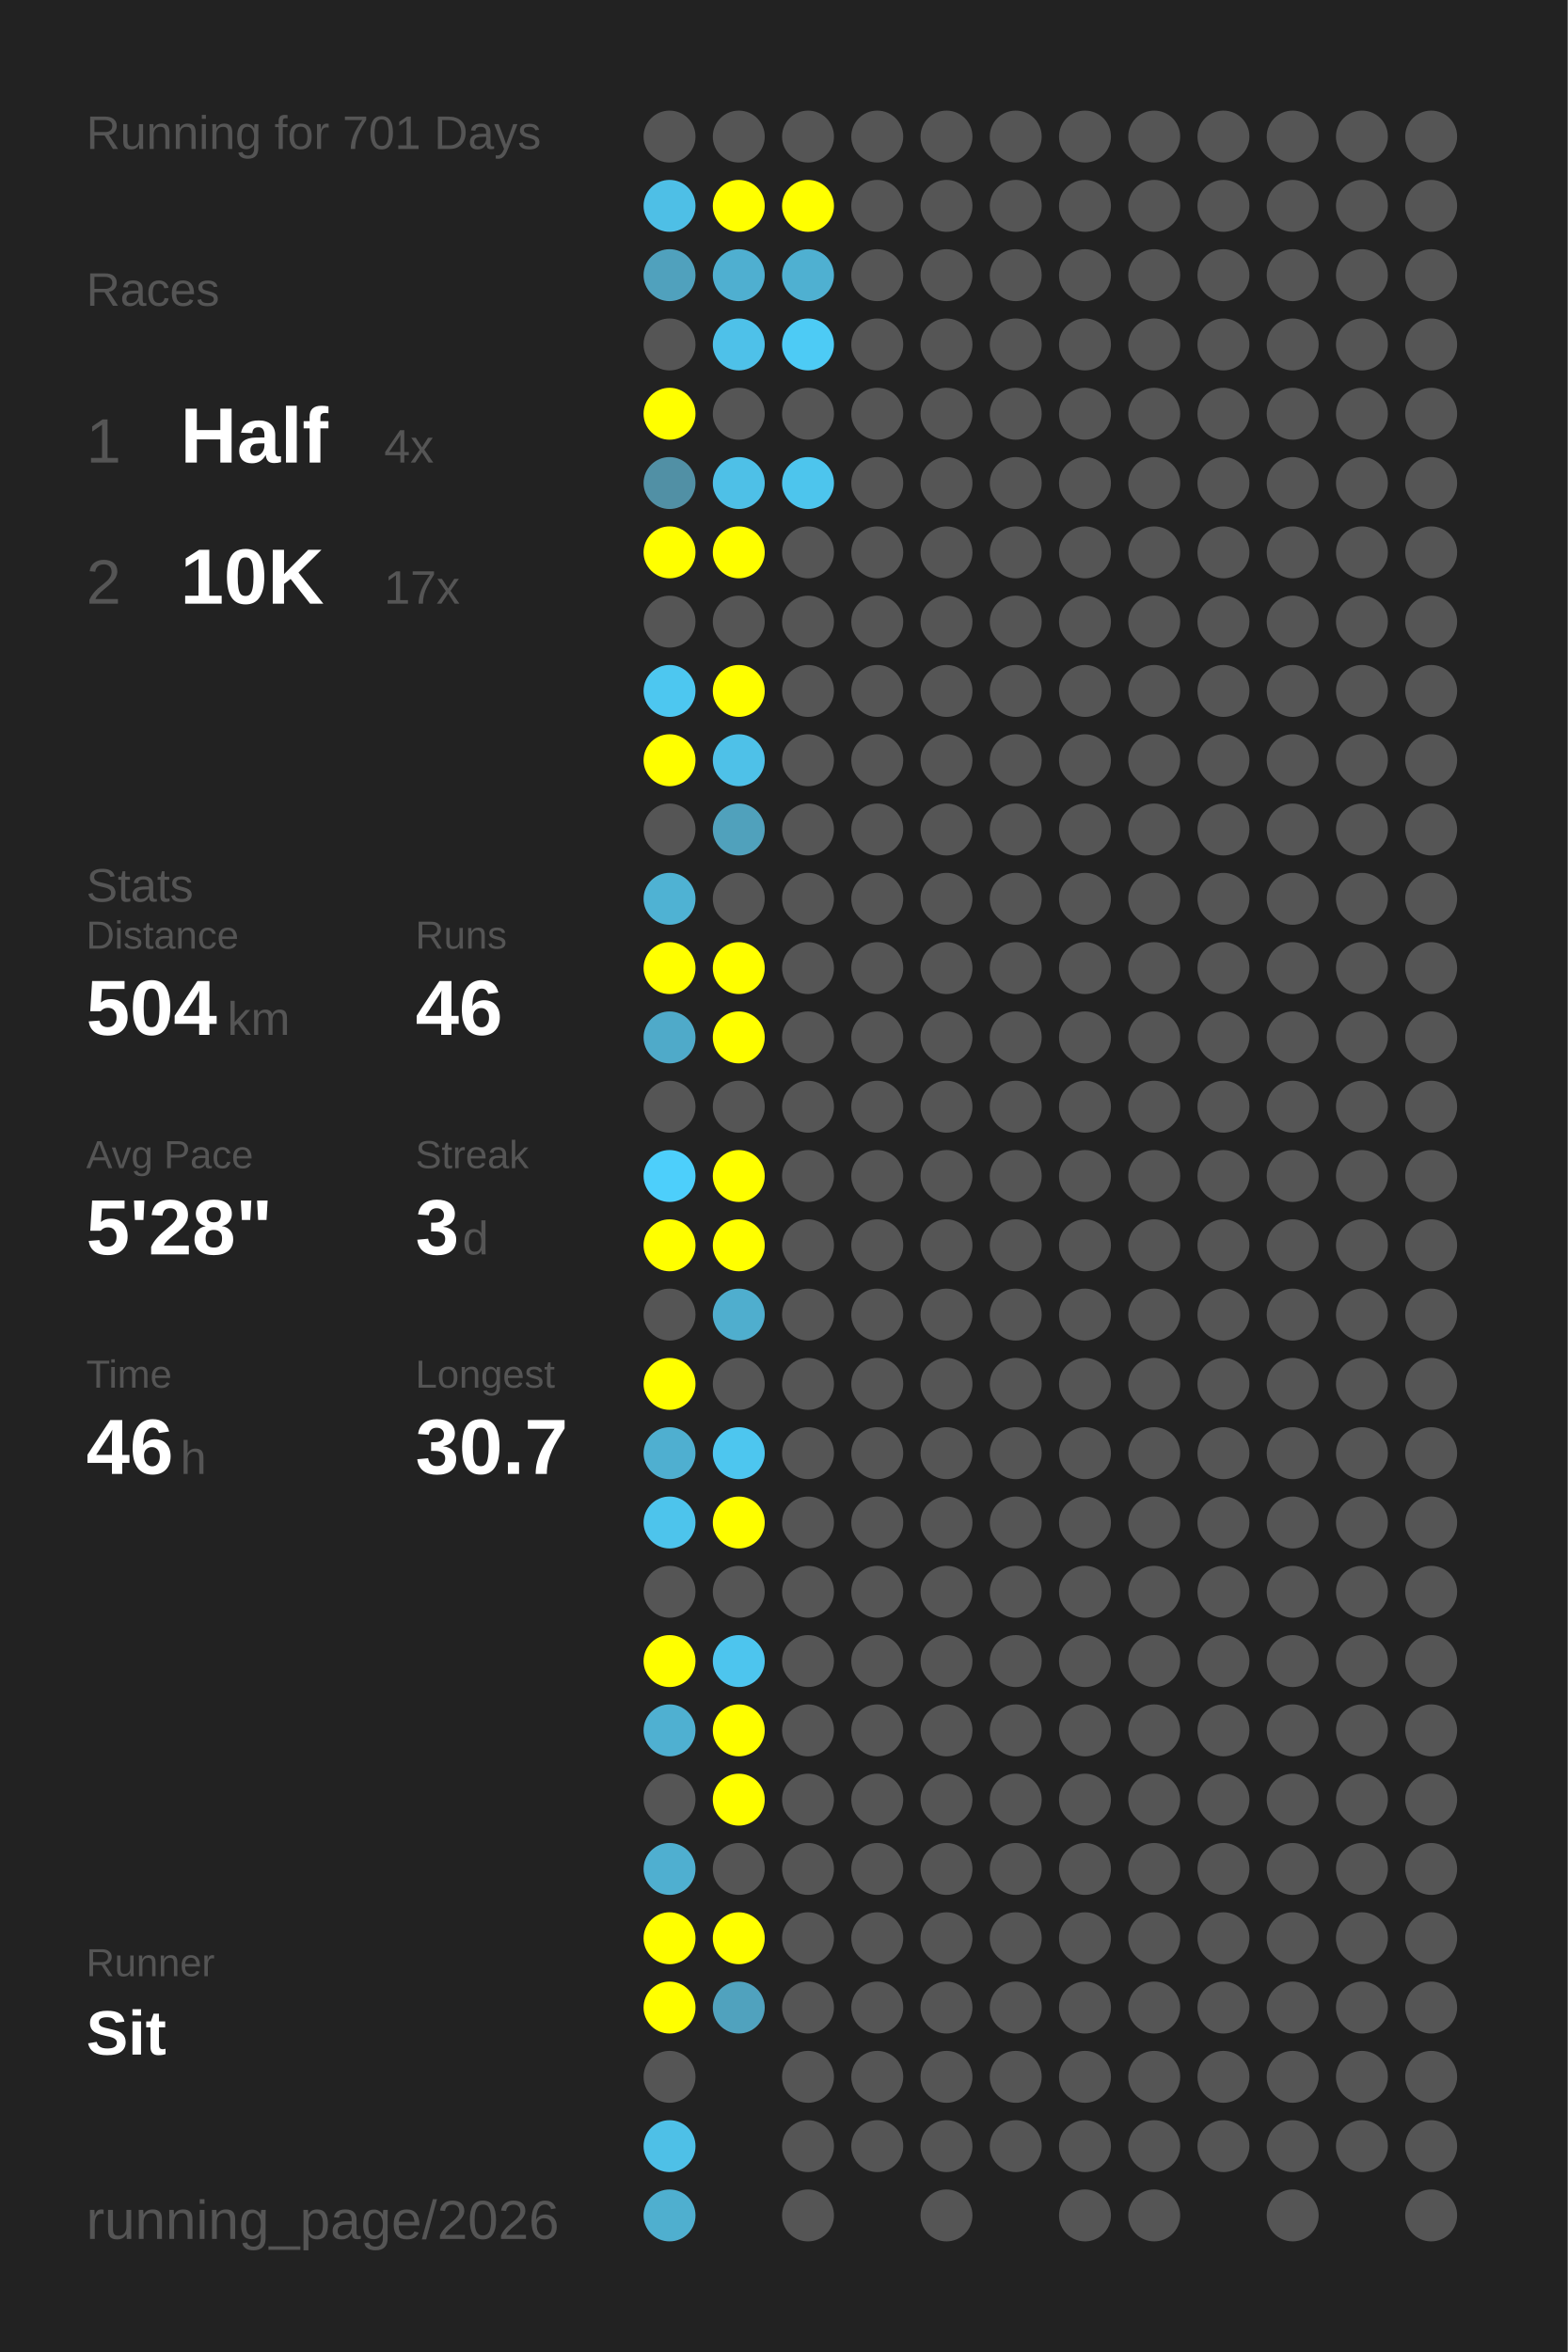
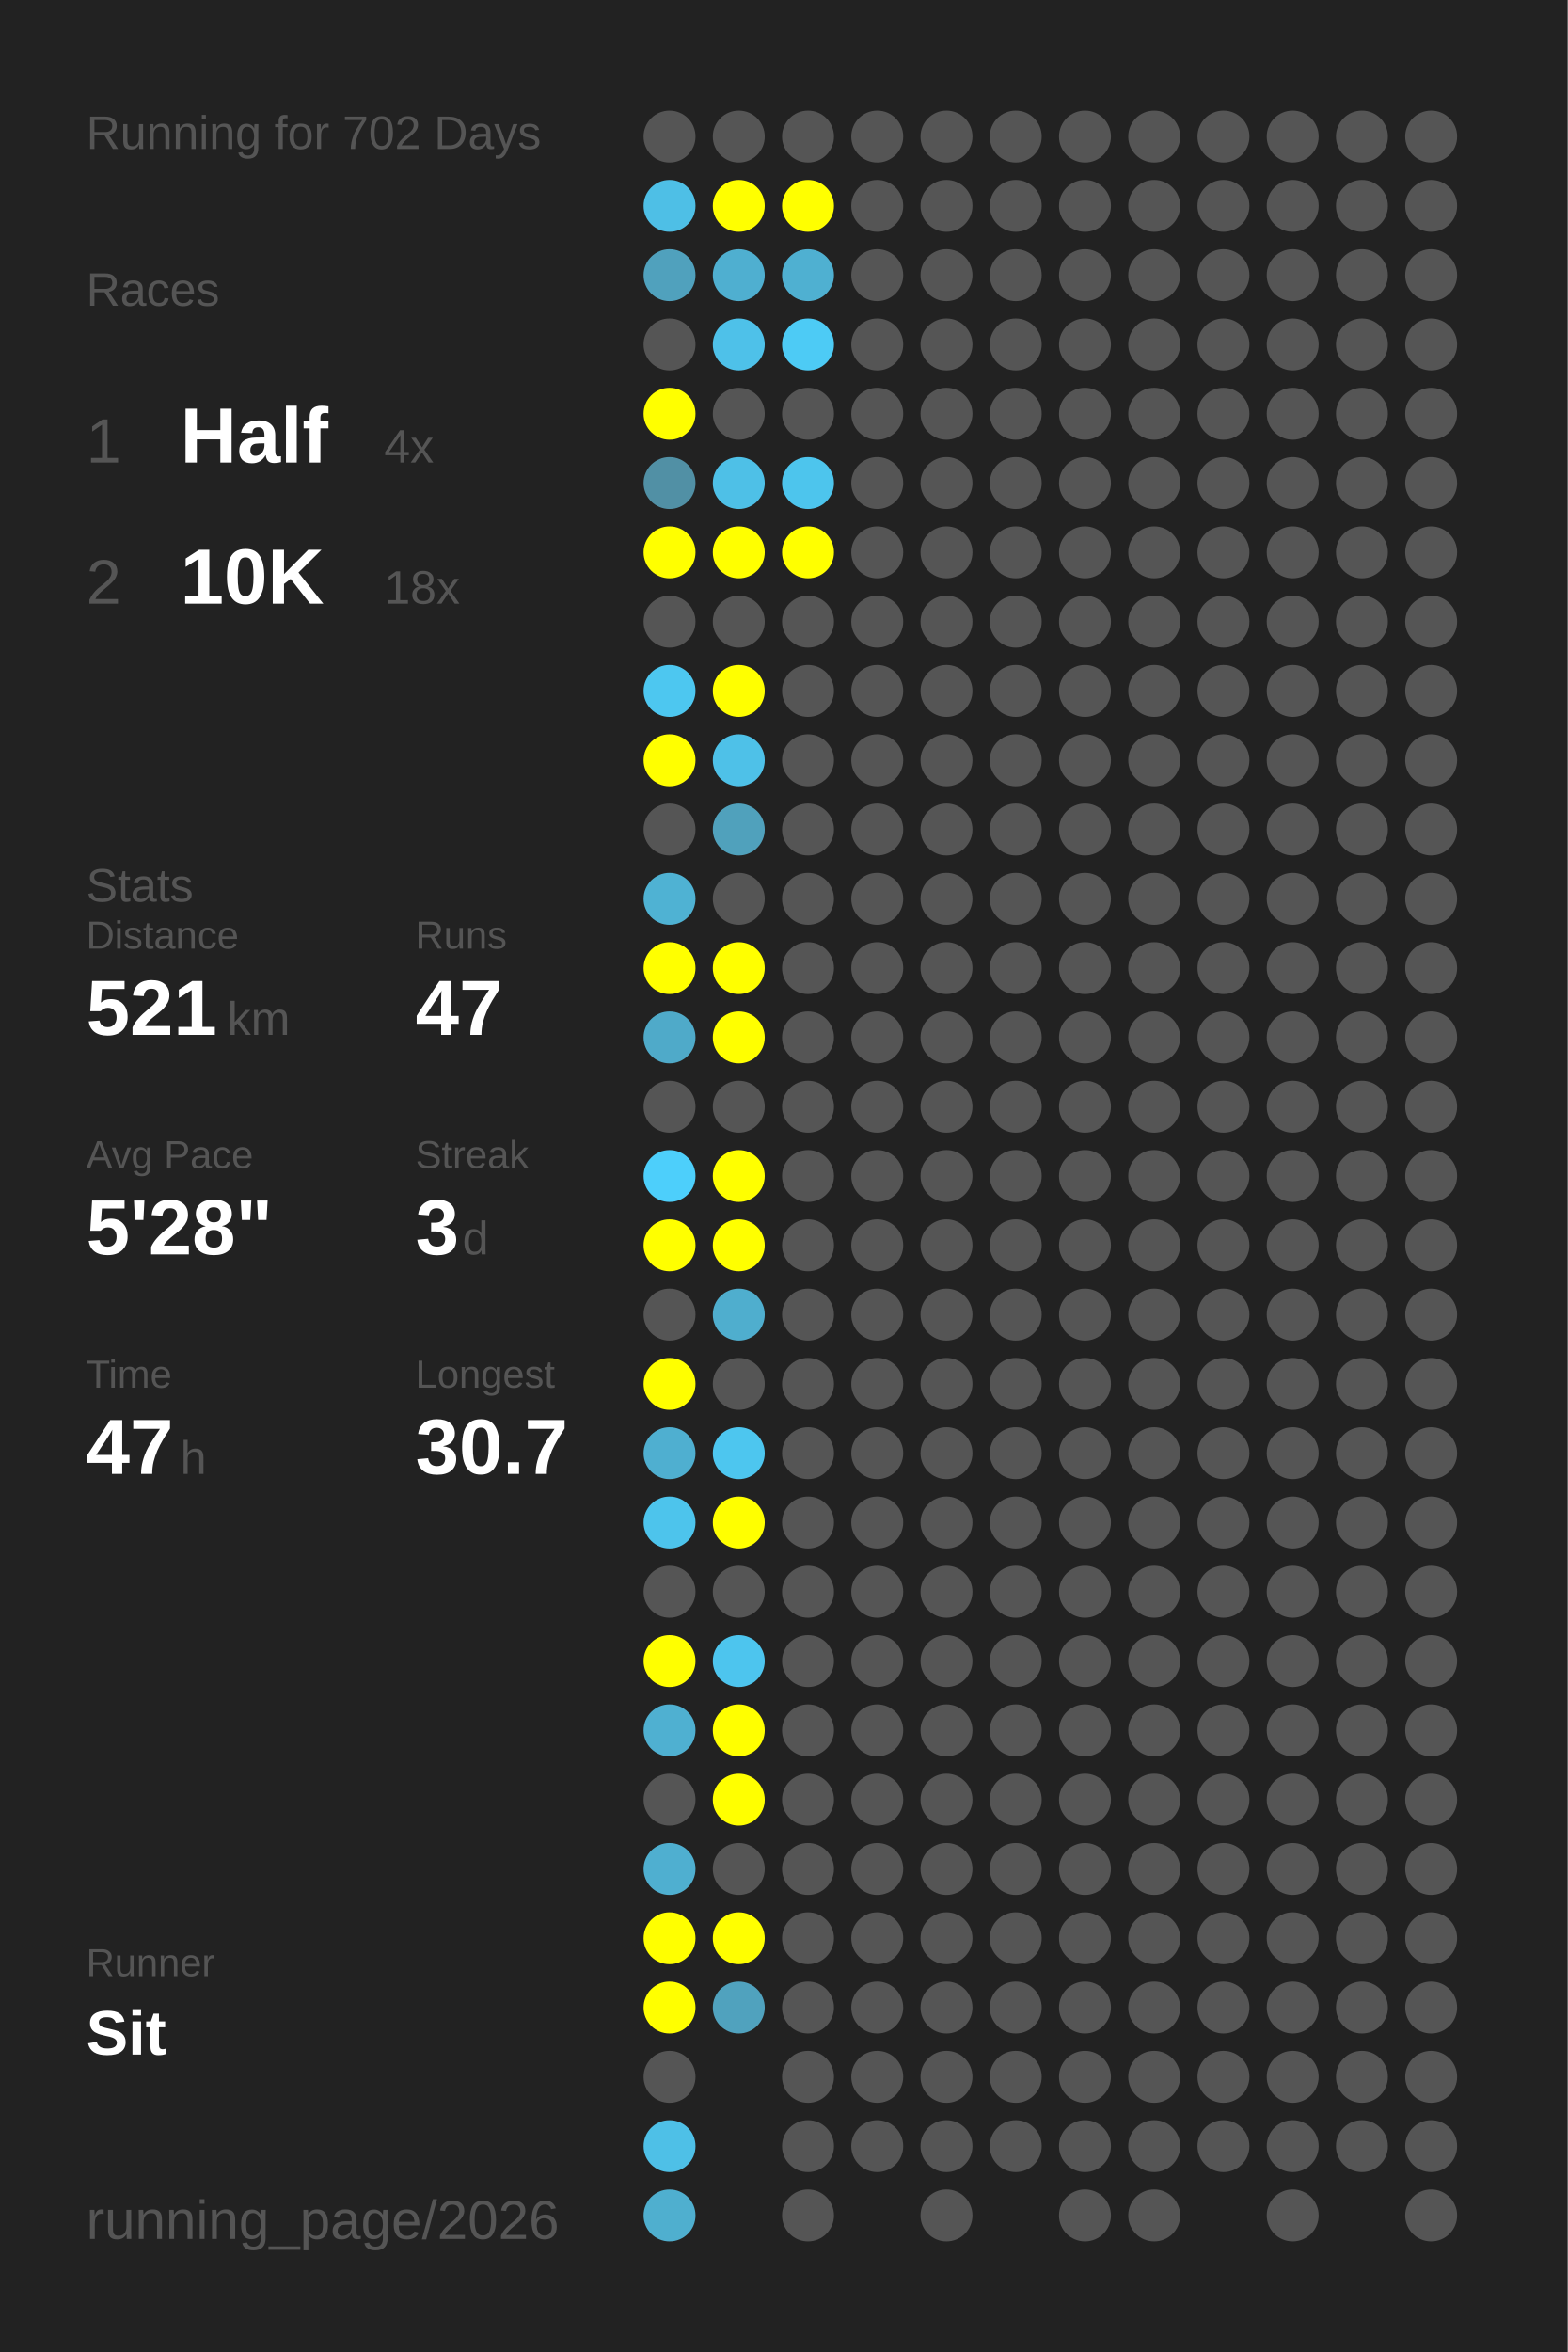
<svg xmlns="http://www.w3.org/2000/svg" baseProfile="full" height="300mm" version="1.1" viewBox="0,0,200,300" width="200mm">
  <defs />
  <rect fill="#222222" height="300" width="200" x="0" y="0" />
-   <text fill="#555555" style="font-size:6px; font-family:Arial;" x="11" y="19">Running for 701 Days</text>
+   <text fill="#555555" style="font-size:6px; font-family:Arial;" x="11" y="19">Running for 702 Days</text>
  <text fill="#555555" style="font-size:6px; font-family:Arial;" x="11" y="39">Races</text>
  <text fill="#555555" style="font-size:8px; font-family:Arial;" x="11" y="59">1</text>
  <text fill="#FFFFFF" style="font-size:10px; font-family:Arial; font-weight:bold;" x="23" y="59">Half</text>
  <text fill="#555555" style="font-size:6px; font-family:Arial;" x="49" y="59">4x</text>
  <text fill="#555555" style="font-size:8px; font-family:Arial;" x="11" y="77">2</text>
  <text fill="#FFFFFF" style="font-size:10px; font-family:Arial; font-weight:bold;" x="23" y="77">10K</text>
-   <text fill="#555555" style="font-size:6px; font-family:Arial;" x="49" y="77">17x</text>
+   <text fill="#555555" style="font-size:6px; font-family:Arial;" x="49" y="77">18x</text>
  <text fill="#555555" style="font-size:6px; font-family:Arial;" x="11" y="115">Stats</text>
  <text fill="#555555" style="font-size:5px; font-family:Arial;" x="11" y="121">Distance</text>
-   <text fill="#FFFFFF" style="font-size:10px; font-family:Arial; font-weight:bold;" x="11" y="132">504</text>
+   <text fill="#FFFFFF" style="font-size:10px; font-family:Arial; font-weight:bold;" x="11" y="132">521</text>
  <text fill="#555555" style="font-size:6px; font-family:Arial;" x="29" y="132">km</text>
  <text fill="#555555" style="font-size:5px; font-family:Arial;" x="53" y="121">Runs</text>
-   <text fill="#FFFFFF" style="font-size:10px; font-family:Arial; font-weight:bold;" x="53" y="132">46</text>
+   <text fill="#FFFFFF" style="font-size:10px; font-family:Arial; font-weight:bold;" x="53" y="132">47</text>
  <text fill="#555555" style="font-size:5px; font-family:Arial;" x="11" y="149">Avg Pace</text>
  <text fill="#FFFFFF" style="font-size:10px; font-family:Arial; font-weight:bold;" x="11" y="160">5'28"</text>
  <text fill="#555555" style="font-size:5px; font-family:Arial;" x="53" y="149">Streak</text>
  <text fill="#FFFFFF" style="font-size:10px; font-family:Arial; font-weight:bold;" x="53" y="160">3</text>
  <text fill="#555555" style="font-size:6px; font-family:Arial;" x="59" y="160">d</text>
  <text fill="#555555" style="font-size:5px; font-family:Arial;" x="11" y="177">Time</text>
-   <text fill="#FFFFFF" style="font-size:10px; font-family:Arial; font-weight:bold;" x="11" y="188">46</text>
+   <text fill="#FFFFFF" style="font-size:10px; font-family:Arial; font-weight:bold;" x="11" y="188">47</text>
  <text fill="#555555" style="font-size:6px; font-family:Arial;" x="23" y="188">h</text>
  <text fill="#555555" style="font-size:5px; font-family:Arial;" x="53" y="177">Longest</text>
  <text fill="#FFFFFF" style="font-size:10px; font-family:Arial; font-weight:bold;" x="53" y="188">30.7</text>
  <text fill="#555555" style="font-size:5px; font-family:Arial;" x="11" y="252.065">Runner</text>
  <text fill="#FFFFFF" style="font-size:8px; font-family:Arial; font-weight:bold;" x="11" y="262.065">Sit</text>
  <text fill="#555555" style="font-size:7px; font-family:Arial;" x="11" y="285.581">running_page/2026</text>
  <circle cx="85.417" cy="17.419" fill="#555555" r="3.312" />
  <circle cx="85.417" cy="26.258" fill="#4ebfe6" r="3.312" />
  <circle cx="85.417" cy="35.097" fill="#50a1bd" r="3.312" />
  <circle cx="85.417" cy="43.935" fill="#555555" r="3.312" />
  <circle cx="85.417" cy="52.774" fill="#FFFF00" r="3.312" />
  <circle cx="85.417" cy="61.613" fill="#5190a5" r="3.312" />
  <circle cx="85.417" cy="70.452" fill="#FFFF00" r="3.312" />
  <circle cx="85.417" cy="79.29" fill="#555555" r="3.312" />
  <circle cx="85.417" cy="88.129" fill="#4dc7f0" r="3.312" />
  <circle cx="85.417" cy="96.968" fill="#FFFF00" r="3.312" />
  <circle cx="85.417" cy="105.806" fill="#555555" r="3.312" />
  <circle cx="85.417" cy="114.645" fill="#4fb2d3" r="3.312" />
  <circle cx="85.417" cy="123.484" fill="#FFFF00" r="3.312" />
  <circle cx="85.417" cy="132.323" fill="#4faac9" r="3.312" />
  <circle cx="85.417" cy="141.161" fill="#555555" r="3.312" />
  <circle cx="85.417" cy="150" fill="#4dcffb" r="3.312" />
  <circle cx="85.417" cy="158.839" fill="#FFFF00" r="3.312" />
  <circle cx="85.417" cy="167.677" fill="#555555" r="3.312" />
  <circle cx="85.417" cy="176.516" fill="#FFFF00" r="3.312" />
  <circle cx="85.417" cy="185.355" fill="#4fafd0" r="3.312" />
  <circle cx="85.417" cy="194.194" fill="#4dc4ec" r="3.312" />
  <circle cx="85.417" cy="203.032" fill="#555555" r="3.312" />
  <circle cx="85.417" cy="211.871" fill="#FFFF00" r="3.312" />
  <circle cx="85.417" cy="220.71" fill="#4fb0d1" r="3.312" />
  <circle cx="85.417" cy="229.548" fill="#555555" r="3.312" />
  <circle cx="85.417" cy="238.387" fill="#4fafd0" r="3.312" />
  <circle cx="85.417" cy="247.226" fill="#FFFF00" r="3.312" />
  <circle cx="85.417" cy="256.065" fill="#FFFF00" r="3.312" />
  <circle cx="85.417" cy="264.903" fill="#555555" r="3.312" />
  <circle cx="85.417" cy="273.742" fill="#4ec0e7" r="3.312" />
  <circle cx="85.417" cy="282.581" fill="#4fafcf" r="3.312" />
  <circle cx="94.25" cy="17.419" fill="#555555" r="3.312" />
  <circle cx="94.25" cy="26.258" fill="#FFFF00" r="3.312" />
  <circle cx="94.25" cy="35.097" fill="#4fafd0" r="3.312" />
  <circle cx="94.25" cy="43.935" fill="#4ec1e9" r="3.312" />
  <circle cx="94.25" cy="52.774" fill="#555555" r="3.312" />
  <circle cx="94.25" cy="61.613" fill="#4ec0e7" r="3.312" />
  <circle cx="94.25" cy="70.452" fill="#FFFF00" r="3.312" />
  <circle cx="94.25" cy="79.29" fill="#555555" r="3.312" />
  <circle cx="94.25" cy="88.129" fill="#FFFF00" r="3.312" />
  <circle cx="94.25" cy="96.968" fill="#4ec1e8" r="3.312" />
  <circle cx="94.25" cy="105.806" fill="#50a1bc" r="3.312" />
  <circle cx="94.25" cy="114.645" fill="#555555" r="3.312" />
  <circle cx="94.25" cy="123.484" fill="#FFFF00" r="3.312" />
  <circle cx="94.25" cy="132.323" fill="#FFFF00" r="3.312" />
  <circle cx="94.25" cy="141.161" fill="#555555" r="3.312" />
  <circle cx="94.25" cy="150" fill="#FFFF00" r="3.312" />
  <circle cx="94.25" cy="158.839" fill="#FFFF00" r="3.312" />
  <circle cx="94.25" cy="167.677" fill="#4faece" r="3.312" />
  <circle cx="94.25" cy="176.516" fill="#555555" r="3.312" />
  <circle cx="94.25" cy="185.355" fill="#4dc6ef" r="3.312" />
  <circle cx="94.25" cy="194.194" fill="#FFFF00" r="3.312" />
  <circle cx="94.25" cy="203.032" fill="#555555" r="3.312" />
  <circle cx="94.25" cy="211.871" fill="#4dc5ee" r="3.312" />
  <circle cx="94.25" cy="220.71" fill="#FFFF00" r="3.312" />
  <circle cx="94.25" cy="229.548" fill="#FFFF00" r="3.312" />
  <circle cx="94.25" cy="238.387" fill="#555555" r="3.312" />
  <circle cx="94.25" cy="247.226" fill="#FFFF00" r="3.312" />
  <circle cx="94.25" cy="256.065" fill="#50a2be" r="3.312" />
  <circle cx="103.083" cy="17.419" fill="#555555" r="3.312" />
  <circle cx="103.083" cy="26.258" fill="#FFFF00" r="3.312" />
  <circle cx="103.083" cy="35.097" fill="#4fb0d1" r="3.312" />
  <circle cx="103.083" cy="43.935" fill="#4dcbf5" r="3.312" />
  <circle cx="103.083" cy="52.774" fill="#555555" r="3.312" />
  <circle cx="103.083" cy="61.613" fill="#4dc5ed" r="3.312" />
-   <circle cx="103.083" cy="70.452" fill="#555555" r="3.312" />
+   <circle cx="103.083" cy="70.452" fill="#FFFF00" r="3.312" />
  <circle cx="103.083" cy="79.29" fill="#555555" r="3.312" />
  <circle cx="103.083" cy="88.129" fill="#555555" r="3.312" />
  <circle cx="103.083" cy="96.968" fill="#555555" r="3.312" />
  <circle cx="103.083" cy="105.806" fill="#555555" r="3.312" />
  <circle cx="103.083" cy="114.645" fill="#555555" r="3.312" />
  <circle cx="103.083" cy="123.484" fill="#555555" r="3.312" />
  <circle cx="103.083" cy="132.323" fill="#555555" r="3.312" />
  <circle cx="103.083" cy="141.161" fill="#555555" r="3.312" />
  <circle cx="103.083" cy="150" fill="#555555" r="3.312" />
  <circle cx="103.083" cy="158.839" fill="#555555" r="3.312" />
  <circle cx="103.083" cy="167.677" fill="#555555" r="3.312" />
  <circle cx="103.083" cy="176.516" fill="#555555" r="3.312" />
  <circle cx="103.083" cy="185.355" fill="#555555" r="3.312" />
  <circle cx="103.083" cy="194.194" fill="#555555" r="3.312" />
  <circle cx="103.083" cy="203.032" fill="#555555" r="3.312" />
  <circle cx="103.083" cy="211.871" fill="#555555" r="3.312" />
  <circle cx="103.083" cy="220.71" fill="#555555" r="3.312" />
  <circle cx="103.083" cy="229.548" fill="#555555" r="3.312" />
  <circle cx="103.083" cy="238.387" fill="#555555" r="3.312" />
  <circle cx="103.083" cy="247.226" fill="#555555" r="3.312" />
  <circle cx="103.083" cy="256.065" fill="#555555" r="3.312" />
  <circle cx="103.083" cy="264.903" fill="#555555" r="3.312" />
  <circle cx="103.083" cy="273.742" fill="#555555" r="3.312" />
  <circle cx="103.083" cy="282.581" fill="#555555" r="3.312" />
  <circle cx="111.917" cy="17.419" fill="#555555" r="3.312" />
  <circle cx="111.917" cy="26.258" fill="#555555" r="3.312" />
  <circle cx="111.917" cy="35.097" fill="#555555" r="3.312" />
  <circle cx="111.917" cy="43.935" fill="#555555" r="3.312" />
  <circle cx="111.917" cy="52.774" fill="#555555" r="3.312" />
  <circle cx="111.917" cy="61.613" fill="#555555" r="3.312" />
  <circle cx="111.917" cy="70.452" fill="#555555" r="3.312" />
  <circle cx="111.917" cy="79.29" fill="#555555" r="3.312" />
  <circle cx="111.917" cy="88.129" fill="#555555" r="3.312" />
  <circle cx="111.917" cy="96.968" fill="#555555" r="3.312" />
  <circle cx="111.917" cy="105.806" fill="#555555" r="3.312" />
  <circle cx="111.917" cy="114.645" fill="#555555" r="3.312" />
  <circle cx="111.917" cy="123.484" fill="#555555" r="3.312" />
  <circle cx="111.917" cy="132.323" fill="#555555" r="3.312" />
  <circle cx="111.917" cy="141.161" fill="#555555" r="3.312" />
  <circle cx="111.917" cy="150" fill="#555555" r="3.312" />
  <circle cx="111.917" cy="158.839" fill="#555555" r="3.312" />
  <circle cx="111.917" cy="167.677" fill="#555555" r="3.312" />
  <circle cx="111.917" cy="176.516" fill="#555555" r="3.312" />
  <circle cx="111.917" cy="185.355" fill="#555555" r="3.312" />
  <circle cx="111.917" cy="194.194" fill="#555555" r="3.312" />
  <circle cx="111.917" cy="203.032" fill="#555555" r="3.312" />
  <circle cx="111.917" cy="211.871" fill="#555555" r="3.312" />
  <circle cx="111.917" cy="220.71" fill="#555555" r="3.312" />
  <circle cx="111.917" cy="229.548" fill="#555555" r="3.312" />
  <circle cx="111.917" cy="238.387" fill="#555555" r="3.312" />
  <circle cx="111.917" cy="247.226" fill="#555555" r="3.312" />
  <circle cx="111.917" cy="256.065" fill="#555555" r="3.312" />
  <circle cx="111.917" cy="264.903" fill="#555555" r="3.312" />
  <circle cx="111.917" cy="273.742" fill="#555555" r="3.312" />
  <circle cx="120.75" cy="17.419" fill="#555555" r="3.312" />
  <circle cx="120.75" cy="26.258" fill="#555555" r="3.312" />
  <circle cx="120.75" cy="35.097" fill="#555555" r="3.312" />
  <circle cx="120.75" cy="43.935" fill="#555555" r="3.312" />
  <circle cx="120.75" cy="52.774" fill="#555555" r="3.312" />
  <circle cx="120.75" cy="61.613" fill="#555555" r="3.312" />
  <circle cx="120.75" cy="70.452" fill="#555555" r="3.312" />
  <circle cx="120.75" cy="79.29" fill="#555555" r="3.312" />
  <circle cx="120.75" cy="88.129" fill="#555555" r="3.312" />
  <circle cx="120.75" cy="96.968" fill="#555555" r="3.312" />
  <circle cx="120.75" cy="105.806" fill="#555555" r="3.312" />
  <circle cx="120.75" cy="114.645" fill="#555555" r="3.312" />
  <circle cx="120.75" cy="123.484" fill="#555555" r="3.312" />
  <circle cx="120.75" cy="132.323" fill="#555555" r="3.312" />
  <circle cx="120.75" cy="141.161" fill="#555555" r="3.312" />
  <circle cx="120.75" cy="150" fill="#555555" r="3.312" />
  <circle cx="120.75" cy="158.839" fill="#555555" r="3.312" />
  <circle cx="120.75" cy="167.677" fill="#555555" r="3.312" />
  <circle cx="120.75" cy="176.516" fill="#555555" r="3.312" />
  <circle cx="120.75" cy="185.355" fill="#555555" r="3.312" />
  <circle cx="120.75" cy="194.194" fill="#555555" r="3.312" />
  <circle cx="120.75" cy="203.032" fill="#555555" r="3.312" />
  <circle cx="120.75" cy="211.871" fill="#555555" r="3.312" />
  <circle cx="120.75" cy="220.71" fill="#555555" r="3.312" />
  <circle cx="120.75" cy="229.548" fill="#555555" r="3.312" />
  <circle cx="120.75" cy="238.387" fill="#555555" r="3.312" />
  <circle cx="120.75" cy="247.226" fill="#555555" r="3.312" />
  <circle cx="120.75" cy="256.065" fill="#555555" r="3.312" />
  <circle cx="120.75" cy="264.903" fill="#555555" r="3.312" />
  <circle cx="120.75" cy="273.742" fill="#555555" r="3.312" />
  <circle cx="120.75" cy="282.581" fill="#555555" r="3.312" />
  <circle cx="129.583" cy="17.419" fill="#555555" r="3.312" />
  <circle cx="129.583" cy="26.258" fill="#555555" r="3.312" />
  <circle cx="129.583" cy="35.097" fill="#555555" r="3.312" />
  <circle cx="129.583" cy="43.935" fill="#555555" r="3.312" />
  <circle cx="129.583" cy="52.774" fill="#555555" r="3.312" />
  <circle cx="129.583" cy="61.613" fill="#555555" r="3.312" />
  <circle cx="129.583" cy="70.452" fill="#555555" r="3.312" />
  <circle cx="129.583" cy="79.29" fill="#555555" r="3.312" />
  <circle cx="129.583" cy="88.129" fill="#555555" r="3.312" />
  <circle cx="129.583" cy="96.968" fill="#555555" r="3.312" />
  <circle cx="129.583" cy="105.806" fill="#555555" r="3.312" />
  <circle cx="129.583" cy="114.645" fill="#555555" r="3.312" />
  <circle cx="129.583" cy="123.484" fill="#555555" r="3.312" />
  <circle cx="129.583" cy="132.323" fill="#555555" r="3.312" />
  <circle cx="129.583" cy="141.161" fill="#555555" r="3.312" />
  <circle cx="129.583" cy="150" fill="#555555" r="3.312" />
  <circle cx="129.583" cy="158.839" fill="#555555" r="3.312" />
  <circle cx="129.583" cy="167.677" fill="#555555" r="3.312" />
  <circle cx="129.583" cy="176.516" fill="#555555" r="3.312" />
  <circle cx="129.583" cy="185.355" fill="#555555" r="3.312" />
  <circle cx="129.583" cy="194.194" fill="#555555" r="3.312" />
  <circle cx="129.583" cy="203.032" fill="#555555" r="3.312" />
  <circle cx="129.583" cy="211.871" fill="#555555" r="3.312" />
  <circle cx="129.583" cy="220.71" fill="#555555" r="3.312" />
  <circle cx="129.583" cy="229.548" fill="#555555" r="3.312" />
  <circle cx="129.583" cy="238.387" fill="#555555" r="3.312" />
  <circle cx="129.583" cy="247.226" fill="#555555" r="3.312" />
  <circle cx="129.583" cy="256.065" fill="#555555" r="3.312" />
  <circle cx="129.583" cy="264.903" fill="#555555" r="3.312" />
  <circle cx="129.583" cy="273.742" fill="#555555" r="3.312" />
  <circle cx="138.417" cy="17.419" fill="#555555" r="3.312" />
  <circle cx="138.417" cy="26.258" fill="#555555" r="3.312" />
  <circle cx="138.417" cy="35.097" fill="#555555" r="3.312" />
  <circle cx="138.417" cy="43.935" fill="#555555" r="3.312" />
  <circle cx="138.417" cy="52.774" fill="#555555" r="3.312" />
  <circle cx="138.417" cy="61.613" fill="#555555" r="3.312" />
  <circle cx="138.417" cy="70.452" fill="#555555" r="3.312" />
  <circle cx="138.417" cy="79.29" fill="#555555" r="3.312" />
  <circle cx="138.417" cy="88.129" fill="#555555" r="3.312" />
  <circle cx="138.417" cy="96.968" fill="#555555" r="3.312" />
  <circle cx="138.417" cy="105.806" fill="#555555" r="3.312" />
  <circle cx="138.417" cy="114.645" fill="#555555" r="3.312" />
  <circle cx="138.417" cy="123.484" fill="#555555" r="3.312" />
  <circle cx="138.417" cy="132.323" fill="#555555" r="3.312" />
  <circle cx="138.417" cy="141.161" fill="#555555" r="3.312" />
  <circle cx="138.417" cy="150" fill="#555555" r="3.312" />
  <circle cx="138.417" cy="158.839" fill="#555555" r="3.312" />
  <circle cx="138.417" cy="167.677" fill="#555555" r="3.312" />
  <circle cx="138.417" cy="176.516" fill="#555555" r="3.312" />
  <circle cx="138.417" cy="185.355" fill="#555555" r="3.312" />
  <circle cx="138.417" cy="194.194" fill="#555555" r="3.312" />
  <circle cx="138.417" cy="203.032" fill="#555555" r="3.312" />
  <circle cx="138.417" cy="211.871" fill="#555555" r="3.312" />
  <circle cx="138.417" cy="220.71" fill="#555555" r="3.312" />
  <circle cx="138.417" cy="229.548" fill="#555555" r="3.312" />
  <circle cx="138.417" cy="238.387" fill="#555555" r="3.312" />
  <circle cx="138.417" cy="247.226" fill="#555555" r="3.312" />
  <circle cx="138.417" cy="256.065" fill="#555555" r="3.312" />
  <circle cx="138.417" cy="264.903" fill="#555555" r="3.312" />
  <circle cx="138.417" cy="273.742" fill="#555555" r="3.312" />
  <circle cx="138.417" cy="282.581" fill="#555555" r="3.312" />
  <circle cx="147.25" cy="17.419" fill="#555555" r="3.312" />
  <circle cx="147.25" cy="26.258" fill="#555555" r="3.312" />
  <circle cx="147.25" cy="35.097" fill="#555555" r="3.312" />
  <circle cx="147.25" cy="43.935" fill="#555555" r="3.312" />
  <circle cx="147.25" cy="52.774" fill="#555555" r="3.312" />
  <circle cx="147.25" cy="61.613" fill="#555555" r="3.312" />
  <circle cx="147.25" cy="70.452" fill="#555555" r="3.312" />
  <circle cx="147.25" cy="79.29" fill="#555555" r="3.312" />
  <circle cx="147.25" cy="88.129" fill="#555555" r="3.312" />
  <circle cx="147.25" cy="96.968" fill="#555555" r="3.312" />
  <circle cx="147.25" cy="105.806" fill="#555555" r="3.312" />
  <circle cx="147.25" cy="114.645" fill="#555555" r="3.312" />
  <circle cx="147.25" cy="123.484" fill="#555555" r="3.312" />
  <circle cx="147.25" cy="132.323" fill="#555555" r="3.312" />
  <circle cx="147.25" cy="141.161" fill="#555555" r="3.312" />
  <circle cx="147.25" cy="150" fill="#555555" r="3.312" />
  <circle cx="147.25" cy="158.839" fill="#555555" r="3.312" />
  <circle cx="147.25" cy="167.677" fill="#555555" r="3.312" />
  <circle cx="147.25" cy="176.516" fill="#555555" r="3.312" />
  <circle cx="147.25" cy="185.355" fill="#555555" r="3.312" />
  <circle cx="147.25" cy="194.194" fill="#555555" r="3.312" />
  <circle cx="147.25" cy="203.032" fill="#555555" r="3.312" />
  <circle cx="147.25" cy="211.871" fill="#555555" r="3.312" />
  <circle cx="147.25" cy="220.71" fill="#555555" r="3.312" />
  <circle cx="147.25" cy="229.548" fill="#555555" r="3.312" />
  <circle cx="147.25" cy="238.387" fill="#555555" r="3.312" />
  <circle cx="147.25" cy="247.226" fill="#555555" r="3.312" />
  <circle cx="147.25" cy="256.065" fill="#555555" r="3.312" />
  <circle cx="147.25" cy="264.903" fill="#555555" r="3.312" />
  <circle cx="147.25" cy="273.742" fill="#555555" r="3.312" />
  <circle cx="147.25" cy="282.581" fill="#555555" r="3.312" />
  <circle cx="156.083" cy="17.419" fill="#555555" r="3.312" />
  <circle cx="156.083" cy="26.258" fill="#555555" r="3.312" />
  <circle cx="156.083" cy="35.097" fill="#555555" r="3.312" />
  <circle cx="156.083" cy="43.935" fill="#555555" r="3.312" />
  <circle cx="156.083" cy="52.774" fill="#555555" r="3.312" />
  <circle cx="156.083" cy="61.613" fill="#555555" r="3.312" />
  <circle cx="156.083" cy="70.452" fill="#555555" r="3.312" />
  <circle cx="156.083" cy="79.29" fill="#555555" r="3.312" />
  <circle cx="156.083" cy="88.129" fill="#555555" r="3.312" />
  <circle cx="156.083" cy="96.968" fill="#555555" r="3.312" />
  <circle cx="156.083" cy="105.806" fill="#555555" r="3.312" />
  <circle cx="156.083" cy="114.645" fill="#555555" r="3.312" />
  <circle cx="156.083" cy="123.484" fill="#555555" r="3.312" />
  <circle cx="156.083" cy="132.323" fill="#555555" r="3.312" />
  <circle cx="156.083" cy="141.161" fill="#555555" r="3.312" />
  <circle cx="156.083" cy="150" fill="#555555" r="3.312" />
  <circle cx="156.083" cy="158.839" fill="#555555" r="3.312" />
  <circle cx="156.083" cy="167.677" fill="#555555" r="3.312" />
  <circle cx="156.083" cy="176.516" fill="#555555" r="3.312" />
  <circle cx="156.083" cy="185.355" fill="#555555" r="3.312" />
  <circle cx="156.083" cy="194.194" fill="#555555" r="3.312" />
  <circle cx="156.083" cy="203.032" fill="#555555" r="3.312" />
  <circle cx="156.083" cy="211.871" fill="#555555" r="3.312" />
  <circle cx="156.083" cy="220.71" fill="#555555" r="3.312" />
  <circle cx="156.083" cy="229.548" fill="#555555" r="3.312" />
  <circle cx="156.083" cy="238.387" fill="#555555" r="3.312" />
  <circle cx="156.083" cy="247.226" fill="#555555" r="3.312" />
  <circle cx="156.083" cy="256.065" fill="#555555" r="3.312" />
  <circle cx="156.083" cy="264.903" fill="#555555" r="3.312" />
  <circle cx="156.083" cy="273.742" fill="#555555" r="3.312" />
  <circle cx="164.917" cy="17.419" fill="#555555" r="3.312" />
  <circle cx="164.917" cy="26.258" fill="#555555" r="3.312" />
  <circle cx="164.917" cy="35.097" fill="#555555" r="3.312" />
  <circle cx="164.917" cy="43.935" fill="#555555" r="3.312" />
  <circle cx="164.917" cy="52.774" fill="#555555" r="3.312" />
  <circle cx="164.917" cy="61.613" fill="#555555" r="3.312" />
  <circle cx="164.917" cy="70.452" fill="#555555" r="3.312" />
  <circle cx="164.917" cy="79.29" fill="#555555" r="3.312" />
  <circle cx="164.917" cy="88.129" fill="#555555" r="3.312" />
  <circle cx="164.917" cy="96.968" fill="#555555" r="3.312" />
  <circle cx="164.917" cy="105.806" fill="#555555" r="3.312" />
  <circle cx="164.917" cy="114.645" fill="#555555" r="3.312" />
  <circle cx="164.917" cy="123.484" fill="#555555" r="3.312" />
  <circle cx="164.917" cy="132.323" fill="#555555" r="3.312" />
  <circle cx="164.917" cy="141.161" fill="#555555" r="3.312" />
  <circle cx="164.917" cy="150" fill="#555555" r="3.312" />
  <circle cx="164.917" cy="158.839" fill="#555555" r="3.312" />
  <circle cx="164.917" cy="167.677" fill="#555555" r="3.312" />
  <circle cx="164.917" cy="176.516" fill="#555555" r="3.312" />
  <circle cx="164.917" cy="185.355" fill="#555555" r="3.312" />
  <circle cx="164.917" cy="194.194" fill="#555555" r="3.312" />
  <circle cx="164.917" cy="203.032" fill="#555555" r="3.312" />
  <circle cx="164.917" cy="211.871" fill="#555555" r="3.312" />
  <circle cx="164.917" cy="220.71" fill="#555555" r="3.312" />
  <circle cx="164.917" cy="229.548" fill="#555555" r="3.312" />
  <circle cx="164.917" cy="238.387" fill="#555555" r="3.312" />
  <circle cx="164.917" cy="247.226" fill="#555555" r="3.312" />
  <circle cx="164.917" cy="256.065" fill="#555555" r="3.312" />
  <circle cx="164.917" cy="264.903" fill="#555555" r="3.312" />
  <circle cx="164.917" cy="273.742" fill="#555555" r="3.312" />
  <circle cx="164.917" cy="282.581" fill="#555555" r="3.312" />
  <circle cx="173.75" cy="17.419" fill="#555555" r="3.312" />
  <circle cx="173.75" cy="26.258" fill="#555555" r="3.312" />
  <circle cx="173.75" cy="35.097" fill="#555555" r="3.312" />
  <circle cx="173.75" cy="43.935" fill="#555555" r="3.312" />
  <circle cx="173.75" cy="52.774" fill="#555555" r="3.312" />
  <circle cx="173.75" cy="61.613" fill="#555555" r="3.312" />
  <circle cx="173.75" cy="70.452" fill="#555555" r="3.312" />
  <circle cx="173.75" cy="79.29" fill="#555555" r="3.312" />
  <circle cx="173.75" cy="88.129" fill="#555555" r="3.312" />
  <circle cx="173.75" cy="96.968" fill="#555555" r="3.312" />
  <circle cx="173.75" cy="105.806" fill="#555555" r="3.312" />
  <circle cx="173.75" cy="114.645" fill="#555555" r="3.312" />
  <circle cx="173.75" cy="123.484" fill="#555555" r="3.312" />
  <circle cx="173.75" cy="132.323" fill="#555555" r="3.312" />
  <circle cx="173.75" cy="141.161" fill="#555555" r="3.312" />
  <circle cx="173.75" cy="150" fill="#555555" r="3.312" />
  <circle cx="173.75" cy="158.839" fill="#555555" r="3.312" />
  <circle cx="173.75" cy="167.677" fill="#555555" r="3.312" />
  <circle cx="173.75" cy="176.516" fill="#555555" r="3.312" />
  <circle cx="173.75" cy="185.355" fill="#555555" r="3.312" />
  <circle cx="173.75" cy="194.194" fill="#555555" r="3.312" />
  <circle cx="173.75" cy="203.032" fill="#555555" r="3.312" />
  <circle cx="173.75" cy="211.871" fill="#555555" r="3.312" />
  <circle cx="173.75" cy="220.71" fill="#555555" r="3.312" />
  <circle cx="173.75" cy="229.548" fill="#555555" r="3.312" />
  <circle cx="173.75" cy="238.387" fill="#555555" r="3.312" />
  <circle cx="173.75" cy="247.226" fill="#555555" r="3.312" />
  <circle cx="173.75" cy="256.065" fill="#555555" r="3.312" />
  <circle cx="173.75" cy="264.903" fill="#555555" r="3.312" />
  <circle cx="173.75" cy="273.742" fill="#555555" r="3.312" />
  <circle cx="182.583" cy="17.419" fill="#555555" r="3.312" />
  <circle cx="182.583" cy="26.258" fill="#555555" r="3.312" />
  <circle cx="182.583" cy="35.097" fill="#555555" r="3.312" />
  <circle cx="182.583" cy="43.935" fill="#555555" r="3.312" />
  <circle cx="182.583" cy="52.774" fill="#555555" r="3.312" />
  <circle cx="182.583" cy="61.613" fill="#555555" r="3.312" />
  <circle cx="182.583" cy="70.452" fill="#555555" r="3.312" />
  <circle cx="182.583" cy="79.29" fill="#555555" r="3.312" />
  <circle cx="182.583" cy="88.129" fill="#555555" r="3.312" />
  <circle cx="182.583" cy="96.968" fill="#555555" r="3.312" />
  <circle cx="182.583" cy="105.806" fill="#555555" r="3.312" />
  <circle cx="182.583" cy="114.645" fill="#555555" r="3.312" />
  <circle cx="182.583" cy="123.484" fill="#555555" r="3.312" />
  <circle cx="182.583" cy="132.323" fill="#555555" r="3.312" />
  <circle cx="182.583" cy="141.161" fill="#555555" r="3.312" />
  <circle cx="182.583" cy="150" fill="#555555" r="3.312" />
  <circle cx="182.583" cy="158.839" fill="#555555" r="3.312" />
  <circle cx="182.583" cy="167.677" fill="#555555" r="3.312" />
  <circle cx="182.583" cy="176.516" fill="#555555" r="3.312" />
  <circle cx="182.583" cy="185.355" fill="#555555" r="3.312" />
  <circle cx="182.583" cy="194.194" fill="#555555" r="3.312" />
  <circle cx="182.583" cy="203.032" fill="#555555" r="3.312" />
  <circle cx="182.583" cy="211.871" fill="#555555" r="3.312" />
  <circle cx="182.583" cy="220.71" fill="#555555" r="3.312" />
  <circle cx="182.583" cy="229.548" fill="#555555" r="3.312" />
  <circle cx="182.583" cy="238.387" fill="#555555" r="3.312" />
  <circle cx="182.583" cy="247.226" fill="#555555" r="3.312" />
  <circle cx="182.583" cy="256.065" fill="#555555" r="3.312" />
  <circle cx="182.583" cy="264.903" fill="#555555" r="3.312" />
  <circle cx="182.583" cy="273.742" fill="#555555" r="3.312" />
  <circle cx="182.583" cy="282.581" fill="#555555" r="3.312" />
</svg>
